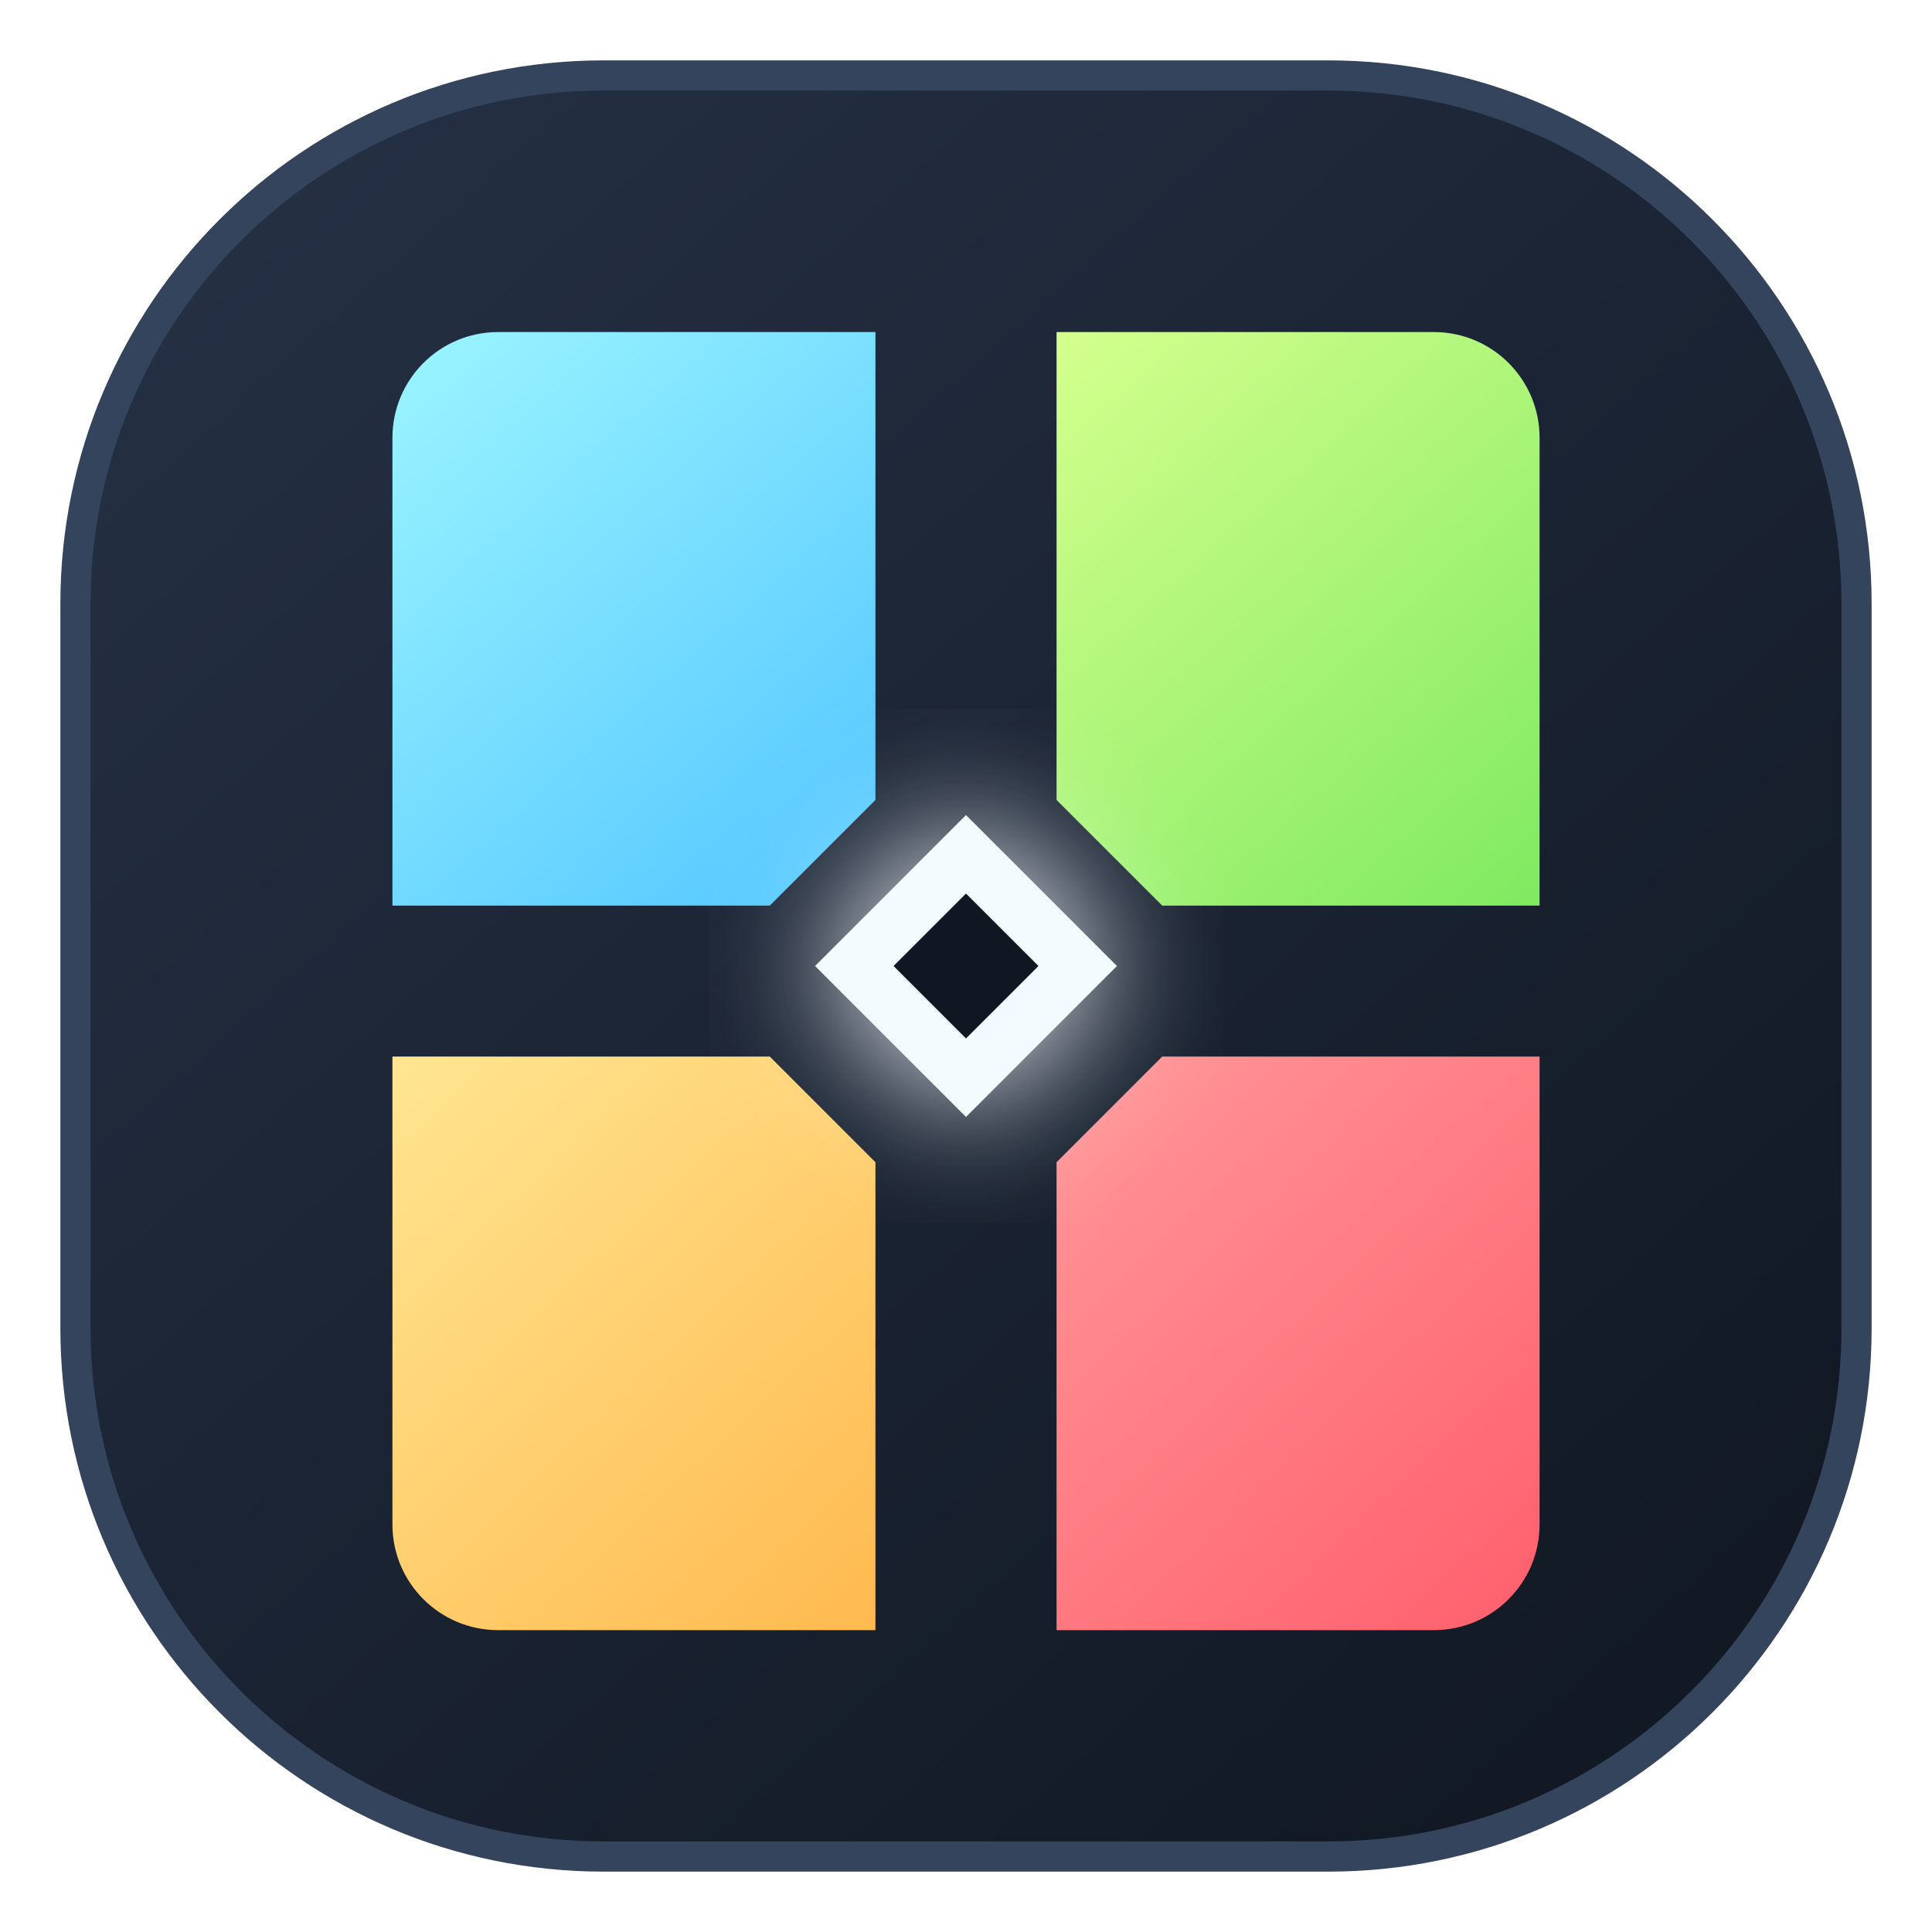
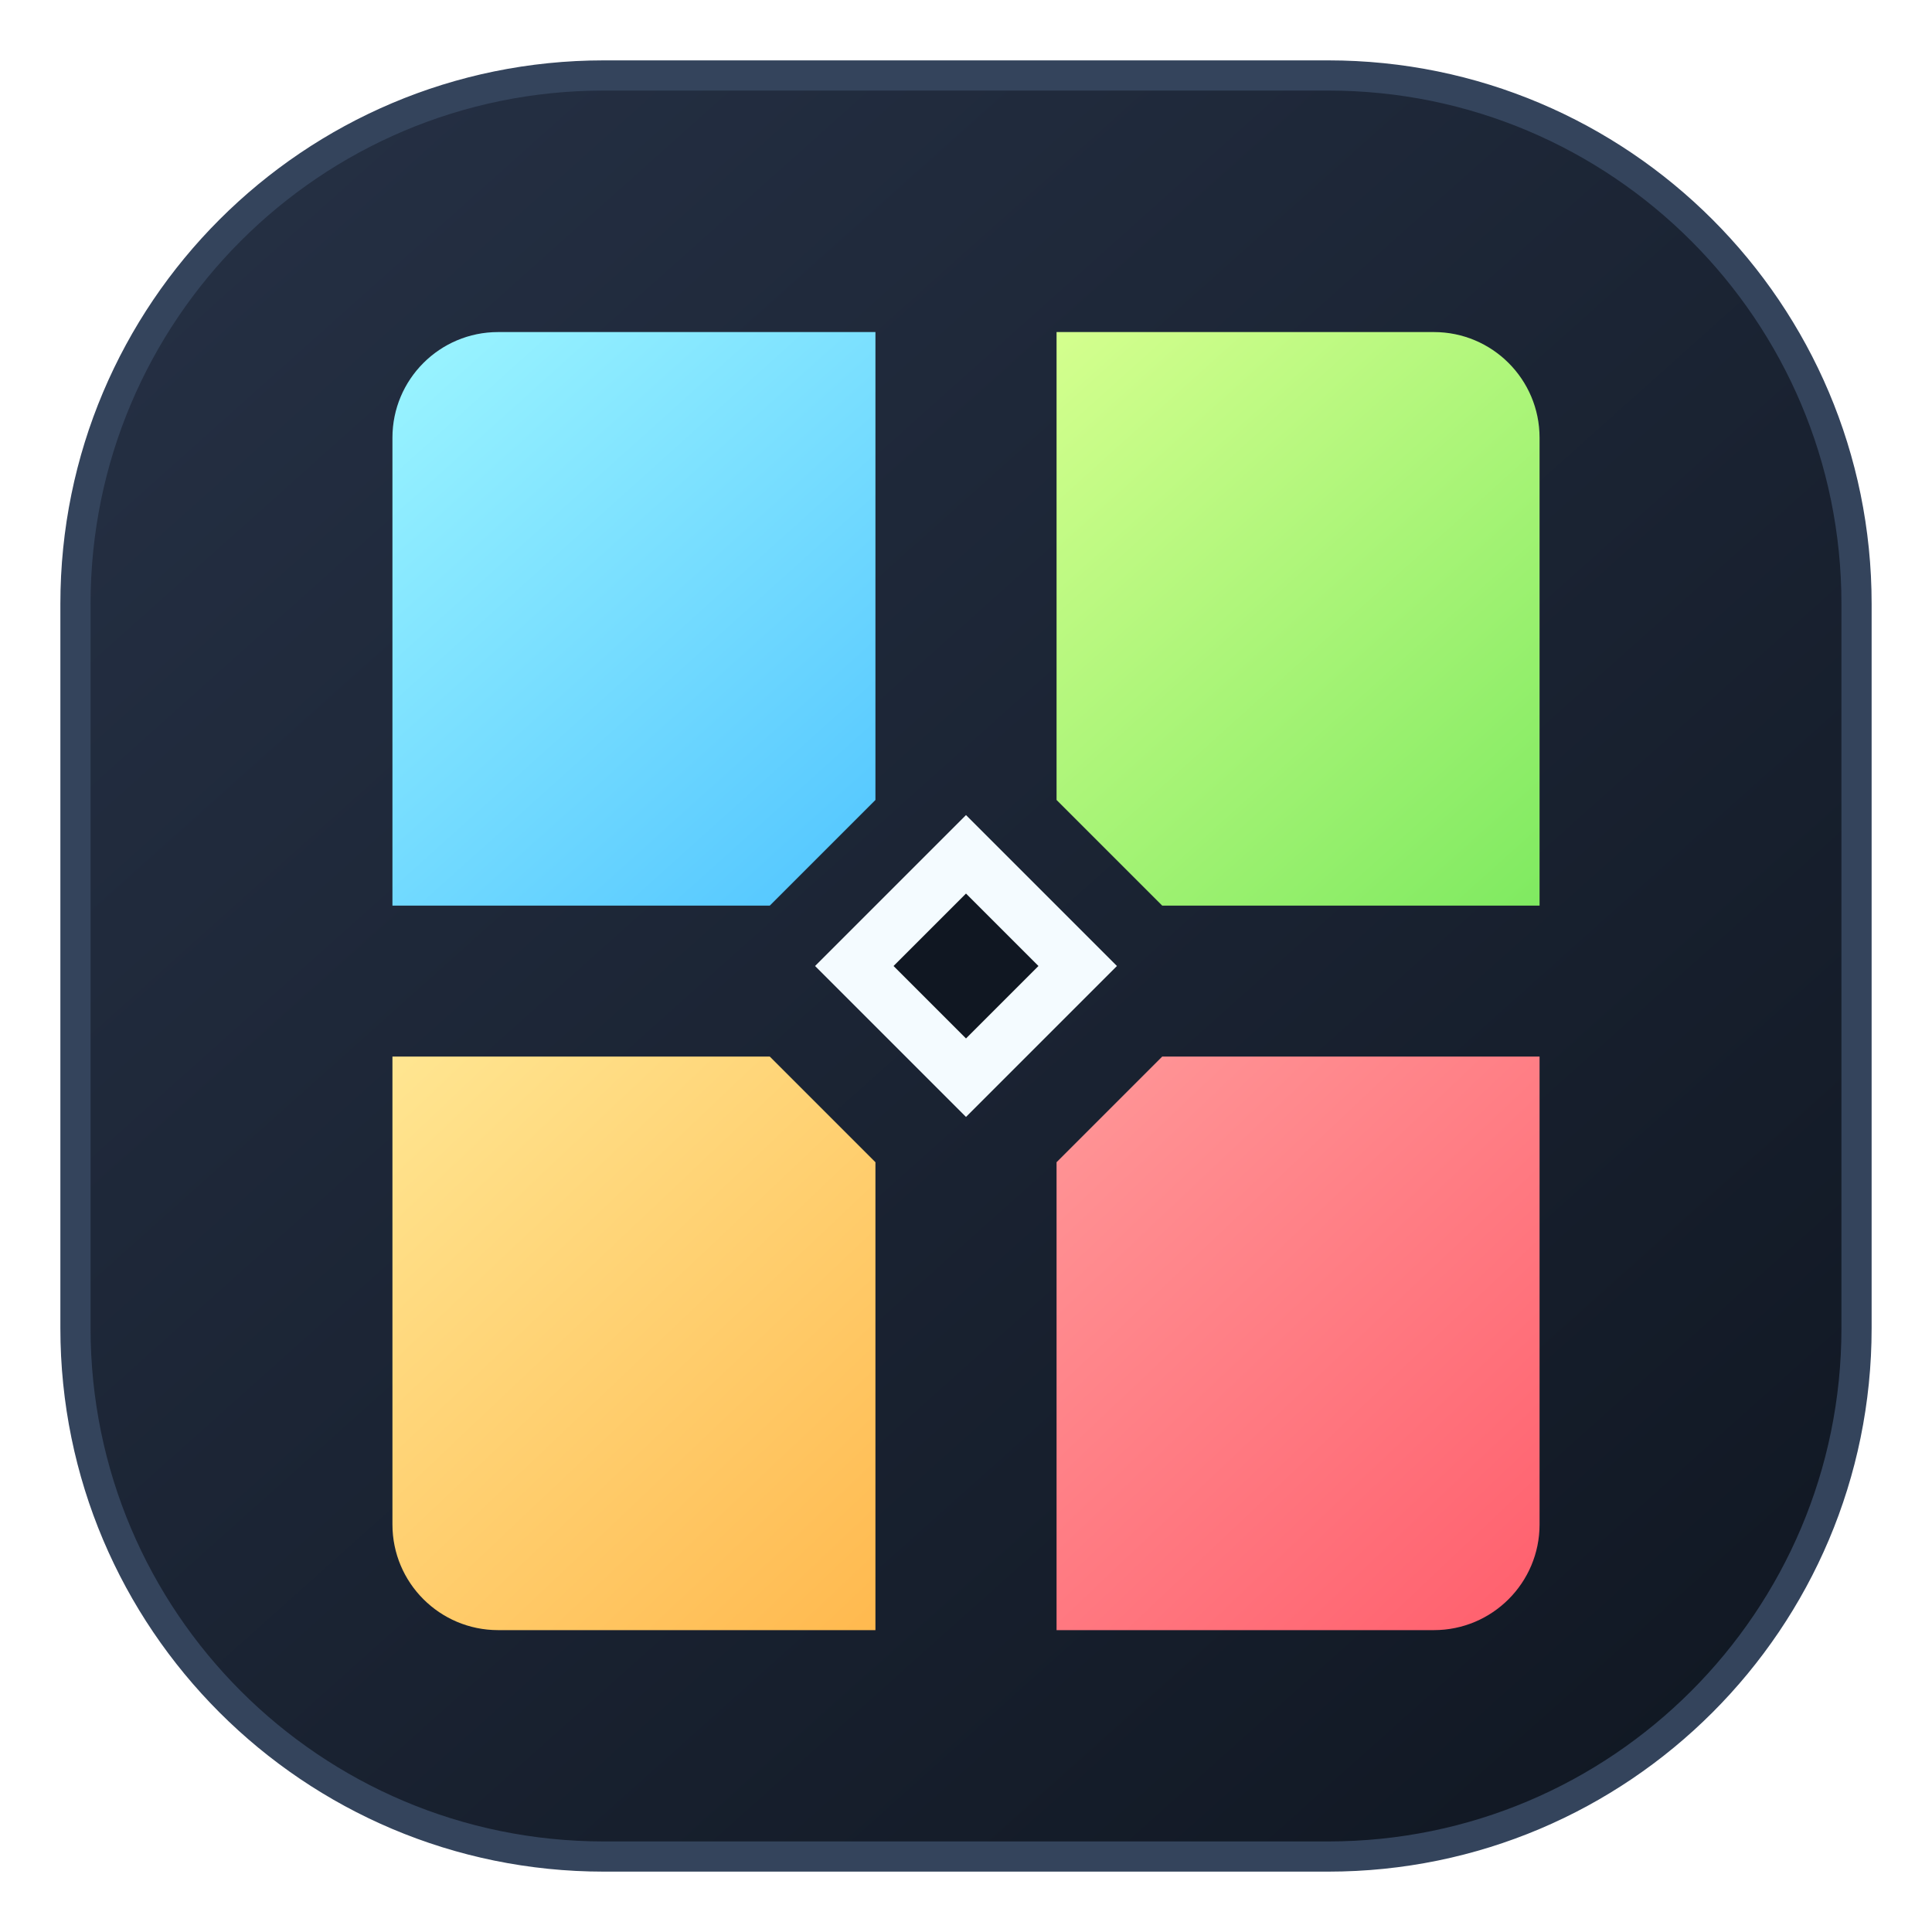
<svg xmlns="http://www.w3.org/2000/svg" viewBox="0 0 64 64" fill="none">
  <defs>
    <linearGradient id="frame" x1="7" y1="4" x2="58" y2="61" gradientUnits="userSpaceOnUse">
      <stop stop-color="#253044" />
      <stop offset="1" stop-color="#101722" />
    </linearGradient>
    <linearGradient id="blue" x1="13" y1="12" x2="31" y2="32" gradientUnits="userSpaceOnUse">
      <stop stop-color="#9AF4FF" />
      <stop offset="1" stop-color="#48BFFF" />
    </linearGradient>
    <linearGradient id="green" x1="34" y1="12" x2="52" y2="32" gradientUnits="userSpaceOnUse">
      <stop stop-color="#D4FF8E" />
      <stop offset="1" stop-color="#78E85D" />
    </linearGradient>
    <linearGradient id="yellow" x1="13" y1="34" x2="31" y2="53" gradientUnits="userSpaceOnUse">
      <stop stop-color="#FFE793" />
      <stop offset="1" stop-color="#FFB84D" />
    </linearGradient>
    <linearGradient id="red" x1="34" y1="34" x2="52" y2="53" gradientUnits="userSpaceOnUse">
      <stop stop-color="#FF9B9B" />
      <stop offset="1" stop-color="#FF5F6D" />
    </linearGradient>
-     <filter id="glow" x="-35%" y="-35%" width="170%" height="170%">
-       <feGaussianBlur stdDeviation="2.3" result="blur" />
-       <feComposite in="SourceGraphic" in2="blur" operator="over" />
-     </filter>
  </defs>
  <rect x="2.5" y="2.5" width="59" height="59" rx="17.5" fill="url(#frame)" stroke="#34445C" />
  <path d="M13 14.5C13 12.567 14.567 11 16.5 11H29v15.5L25.5 30H13V14.5Z" fill="url(#blue)" />
  <path d="M35 11h12.5c1.933 0 3.5 1.567 3.5 3.5V30H38.5L35 26.5V11Z" fill="url(#green)" />
  <path d="M13 35h12.5l3.5 3.5V54H16.5a3.5 3.5 0 0 1-3.5-3.5V35Z" fill="url(#yellow)" />
  <path d="M38.5 35H51v15.5a3.5 3.5 0 0 1-3.5 3.5H35V38.5l3.5-3.5Z" fill="url(#red)" />
-   <path d="m32 27 5 5-5 5-5-5 5-5Z" fill="#F4FBFF" filter="url(#glow)" />
+   <path d="m32 27 5 5-5 5-5-5 5-5Z" fill="#F4FBFF" />
  <path d="m32 29.6 2.4 2.4-2.4 2.4-2.4-2.4 2.4-2.4Z" fill="#101722" />
</svg>
